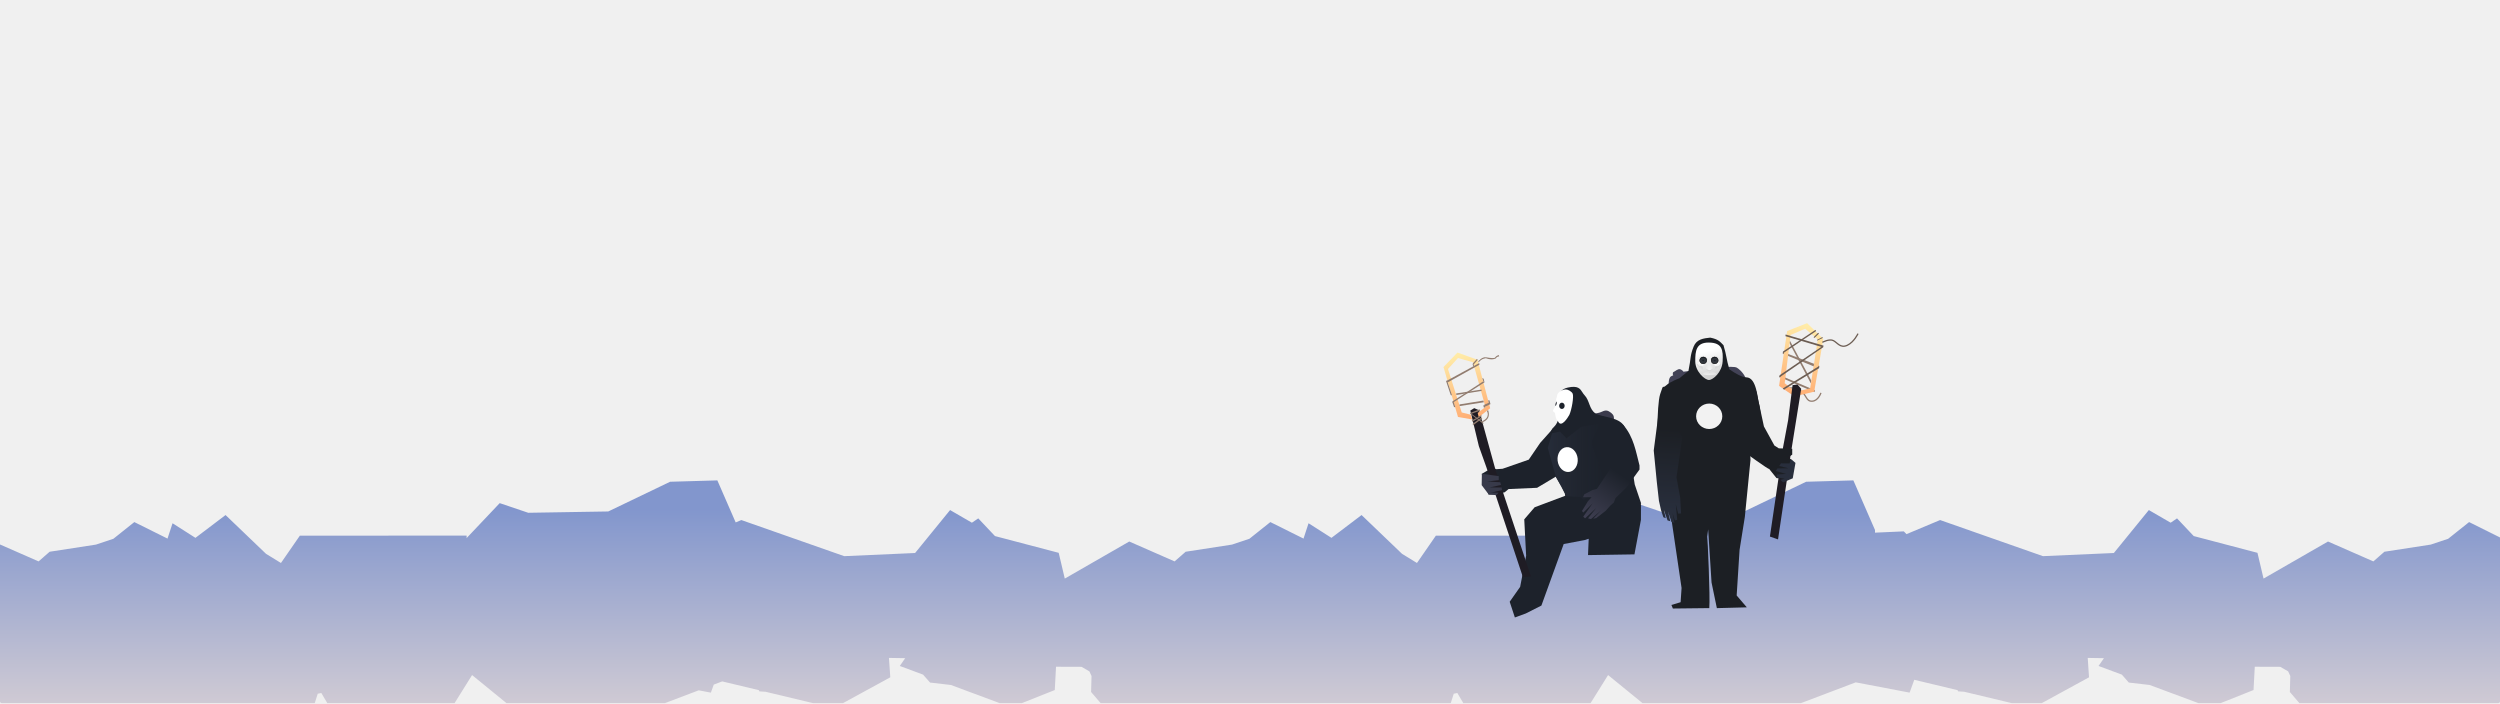
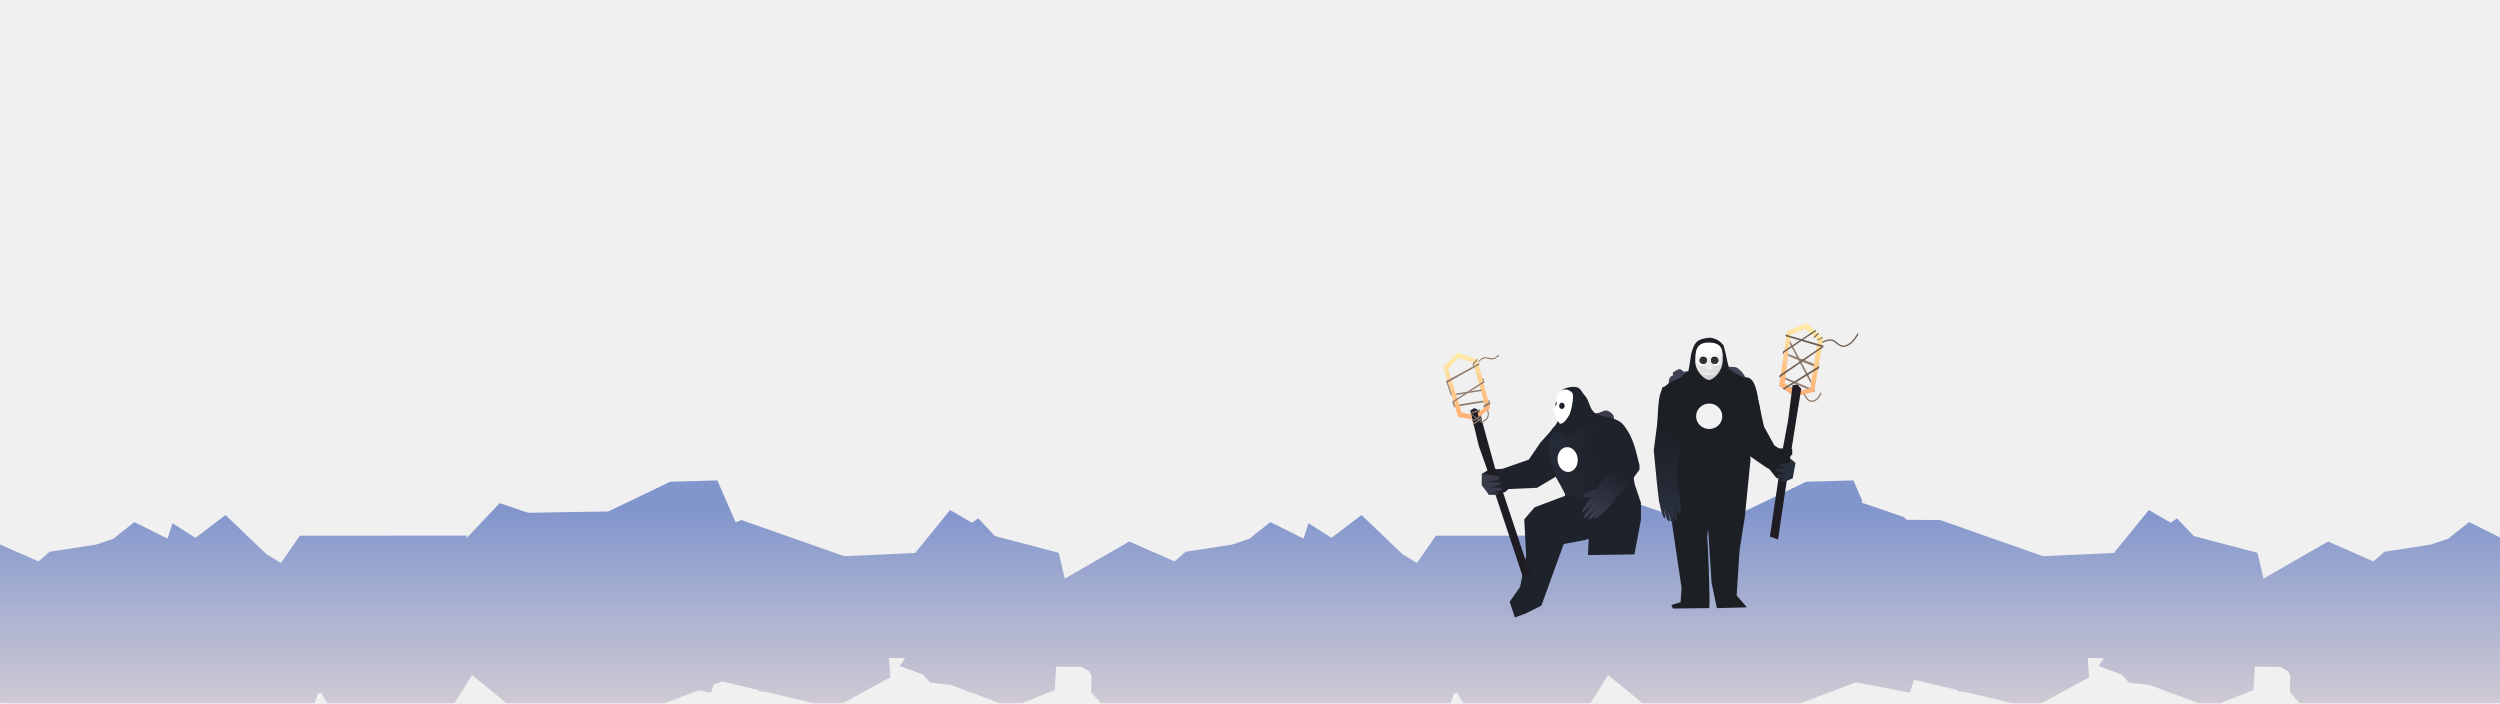
<svg xmlns="http://www.w3.org/2000/svg" xmlns:xlink="http://www.w3.org/1999/xlink" width="3840" height="1080" viewBox="0 0 1016 285.75" version="1.1" id="svg5">
  <defs id="defs2">
    <linearGradient id="linearGradient2952">
      <stop style="stop-color:#8296cd;stop-opacity:1;" offset="0" id="stop2948" />
      <stop style="stop-color:#f4e3d7;stop-opacity:1" offset="1" id="stop2950" />
    </linearGradient>
    <linearGradient id="linearGradient19678">
      <stop style="stop-color:#282e3c;stop-opacity:1;" offset="0" id="stop19674" />
      <stop style="stop-color:#1c1f24;stop-opacity:1;" offset="1" id="stop19676" />
    </linearGradient>
    <linearGradient id="linearGradient17282">
      <stop style="stop-color:#262c39;stop-opacity:1;" offset="0" id="stop17278" />
      <stop style="stop-color:#212631;stop-opacity:0;" offset="1" id="stop17280" />
    </linearGradient>
    <linearGradient id="linearGradient7107">
      <stop style="stop-color:#3f3f52;stop-opacity:1;" offset="0" id="stop7103" />
      <stop style="stop-color:#1d222b;stop-opacity:1;" offset="1" id="stop7105" />
    </linearGradient>
    <linearGradient id="linearGradient5469">
      <stop style="stop-color:#ffeeaa;stop-opacity:1;" offset="0" id="stop5465" />
      <stop style="stop-color:#ffac73;stop-opacity:1;" offset="1" id="stop5467" />
    </linearGradient>
    <linearGradient id="linearGradient18766">
      <stop style="stop-color:#ffffff;stop-opacity:1;" offset="0" id="stop18762" />
      <stop style="stop-color:#ffffff;stop-opacity:0;" offset="1" id="stop18764" />
    </linearGradient>
    <linearGradient id="linearGradient16359">
      <stop style="stop-color:#ffffff;stop-opacity:1;" offset="0" id="stop16355" />
      <stop style="stop-color:#ffffff;stop-opacity:0;" offset="1" id="stop16357" />
    </linearGradient>
    <linearGradient id="linearGradient15255">
      <stop style="stop-color:#ffffff;stop-opacity:1" offset="0" id="stop15251" />
      <stop style="stop-color:#cccccc;stop-opacity:1" offset="1" id="stop15253" />
    </linearGradient>
    <linearGradient id="linearGradient34594">
      <stop style="stop-color:#ffffff;stop-opacity:1" offset="0" id="stop34590" />
      <stop style="stop-color:#ffffff;stop-opacity:1" offset="0.196" id="stop4271" />
      <stop style="stop-color:#dbcfcf;stop-opacity:1;" offset="1" id="stop34592" />
    </linearGradient>
    <linearGradient id="linearGradient28937">
      <stop style="stop-color:#b3b3b3;stop-opacity:1" offset="0" id="stop28933" />
      <stop style="stop-color:#e6e6e6;stop-opacity:0;" offset="1" id="stop28935" />
    </linearGradient>
    <linearGradient id="linearGradient28925">
      <stop style="stop-color:#bfbfbf;stop-opacity:1;" offset="0" id="stop28921" />
      <stop style="stop-color:#ececec;stop-opacity:0;" offset="1" id="stop28923" />
    </linearGradient>
    <linearGradient id="linearGradient21601">
      <stop style="stop-color:#b3b3b3;stop-opacity:1" offset="0" id="stop21597" />
      <stop style="stop-color:#666666;stop-opacity:1;" offset="1" id="stop21599" />
    </linearGradient>
    <linearGradient id="linearGradient20280">
      <stop style="stop-color:#e6e6e6;stop-opacity:1" offset="0" id="stop20276" />
      <stop style="stop-color:#b3b3b3;stop-opacity:0;" offset="1" id="stop20278" />
    </linearGradient>
    <linearGradient id="linearGradient3721">
      <stop style="stop-color:#d0a284;stop-opacity:1;" offset="0" id="stop3711" />
      <stop style="stop-color:#ede3bc;stop-opacity:1;" offset="0.126" id="stop3713" />
      <stop style="stop-color:#fff6d5;stop-opacity:1" offset="0.214" id="stop3715" />
      <stop style="stop-color:#d7ebff;stop-opacity:1;" offset="0.313" id="stop3717" />
      <stop style="stop-color:#87aade;stop-opacity:1" offset="1" id="stop3719" />
    </linearGradient>
    <clipPath clipPathUnits="userSpaceOnUse" id="clipPath6244">
      <rect style="display:inline;fill:url(#radialGradient6248);fill-opacity:1;stroke-width:0.386" id="rect6246" width="188.715" height="102.211" x="98.867" y="21.396" ry="0.065" />
    </clipPath>
    <radialGradient xlink:href="#linearGradient3721" id="radialGradient6248" gradientUnits="userSpaceOnUse" gradientTransform="matrix(3.31258,1.5330355e-8,0,0.4626714,-648.1732,-60.57856)" cx="254.288" cy="418.85" fx="254.288" fy="418.85" r="254" />
    <clipPath clipPathUnits="userSpaceOnUse" id="clipPath29825">
      <rect style="display:inline;fill:url(#radialGradient29829);fill-opacity:1;stroke-width:1.058" id="rect29827" width="508" height="285.75" x="0" y="0" ry="0.182" />
    </clipPath>
    <radialGradient xlink:href="#linearGradient3721" id="radialGradient29829" gradientUnits="userSpaceOnUse" gradientTransform="matrix(8.917123,4.2859026e-8,0,1.293489,-2010.955,-229.1766)" cx="254.288" cy="418.85" fx="254.288" fy="418.85" r="254" />
    <filter style="color-interpolation-filters:sRGB" id="filter20284" x="-0.05" y="-0.064" width="1.099" height="1.129">
      <feGaussianBlur stdDeviation="0.082" id="feGaussianBlur20286" />
    </filter>
    <filter style="color-interpolation-filters:sRGB" id="filter28929" x="-0.297" y="-0.223" width="1.594" height="1.445">
      <feGaussianBlur stdDeviation="0.366" id="feGaussianBlur28931" />
    </filter>
    <filter style="color-interpolation-filters:sRGB" id="filter18770" x="-0.058" y="-0.144" width="1.117" height="1.288">
      <feGaussianBlur stdDeviation="0.059" id="feGaussianBlur18772" />
    </filter>
    <filter style="color-interpolation-filters:sRGB" id="filter18845" x="-0.125" y="-0.269" width="1.251" height="1.538">
      <feGaussianBlur stdDeviation="0.126" id="feGaussianBlur18843" />
    </filter>
    <filter style="color-interpolation-filters:sRGB" id="filter21174" x="-0.1" y="-0.046" width="1.199" height="1.093">
      <feGaussianBlur stdDeviation="0.102" id="feGaussianBlur21176" />
    </filter>
    <filter style="color-interpolation-filters:sRGB" id="filter26212" x="-0.246" y="-0.344" width="1.493" height="1.689">
      <feGaussianBlur stdDeviation="0.253" id="feGaussianBlur26214" />
    </filter>
    <radialGradient xlink:href="#linearGradient20280" id="radialGradient37721" cx="368.04" cy="160.882" fx="368.04" fy="160.882" r="1.988" gradientTransform="matrix(1.617622,-0.04901776,0.02294782,0.7572945,-230.9332,57.47201)" gradientUnits="userSpaceOnUse" />
    <radialGradient xlink:href="#linearGradient20280" id="radialGradient37749" cx="368.04" cy="160.882" fx="368.04" fy="160.882" r="1.988" gradientTransform="matrix(1.617622,-0.04901776,0.02294782,0.7572945,-230.9332,57.47201)" gradientUnits="userSpaceOnUse" />
    <radialGradient xlink:href="#linearGradient21601" id="radialGradient37790" cx="366.387" cy="162.517" fx="366.387" fy="162.517" r="1.485" gradientTransform="matrix(1.410542,0,0,1.291512,-150.2817,-47.22015)" gradientUnits="userSpaceOnUse" />
    <radialGradient xlink:href="#linearGradient34594" id="radialGradient37798" cx="366.194" cy="162.939" fx="366.194" fy="162.939" r="0.765" gradientTransform="matrix(1.020047,0.0137741,-0.01481438,1.097085,-4.802614,-20.86286)" gradientUnits="userSpaceOnUse" />
    <radialGradient xlink:href="#linearGradient21601" id="radialGradient37808" cx="366.387" cy="162.517" fx="366.387" fy="162.517" r="1.485" gradientTransform="matrix(1.410542,0,0,1.291512,-150.2817,-47.22015)" gradientUnits="userSpaceOnUse" />
    <radialGradient xlink:href="#linearGradient34594" id="radialGradient37816" cx="366.194" cy="162.939" fx="366.194" fy="162.939" r="0.765" gradientTransform="matrix(1.020047,0.0137741,-0.01481438,1.097085,-4.802614,-20.86286)" gradientUnits="userSpaceOnUse" />
    <linearGradient xlink:href="#linearGradient15255" id="linearGradient1005" gradientUnits="userSpaceOnUse" x1="367.495" y1="159.109" x2="371.397" y2="171.091" />
    <radialGradient xlink:href="#linearGradient20280" id="radialGradient1007" gradientUnits="userSpaceOnUse" gradientTransform="matrix(1.617622,-0.04901776,0.02294782,0.7572945,-230.9332,57.47201)" cx="368.04" cy="160.882" fx="368.04" fy="160.882" r="1.988" />
    <linearGradient xlink:href="#linearGradient28925" id="linearGradient1009" gradientUnits="userSpaceOnUse" gradientTransform="translate(-1.114626,-0.7241253)" x1="366.927" y1="165.56" x2="365.754" y2="167.382" />
    <radialGradient xlink:href="#linearGradient28937" id="radialGradient1011" gradientUnits="userSpaceOnUse" gradientTransform="matrix(1.377835,-0.0109324,0.00893698,0.7602515,-141.088,44.64589)" cx="369.123" cy="165.677" fx="369.123" fy="165.677" r="1.383" />
    <radialGradient xlink:href="#linearGradient21601" id="radialGradient1013" gradientUnits="userSpaceOnUse" gradientTransform="matrix(1.410542,0,0,1.291512,-150.2817,-47.22015)" cx="366.387" cy="162.517" fx="366.387" fy="162.517" r="1.485" />
    <radialGradient xlink:href="#linearGradient34594" id="radialGradient1015" gradientUnits="userSpaceOnUse" gradientTransform="matrix(1.020047,0.0137741,-0.01481438,1.097085,-4.802614,-20.86286)" cx="366.194" cy="162.939" fx="366.194" fy="162.939" r="0.765" />
    <radialGradient xlink:href="#linearGradient16359" id="radialGradient1017" gradientUnits="userSpaceOnUse" gradientTransform="matrix(0.9387534,-0.01749771,0.03492322,1.873633,16.81008,-137.3523)" cx="369.013" cy="165.813" fx="369.013" fy="165.813" r="1.606" />
    <linearGradient xlink:href="#linearGradient18766" id="linearGradient1019" gradientUnits="userSpaceOnUse" x1="369.057" y1="168.432" x2="369.014" y2="167.406" />
    <linearGradient xlink:href="#linearGradient5469" id="linearGradient5471" x1="201.16" y1="90.645" x2="217.57" y2="173.404" gradientUnits="userSpaceOnUse" />
    <linearGradient xlink:href="#linearGradient5469" id="linearGradient5676" gradientUnits="userSpaceOnUse" gradientTransform="translate(1.325523,-0.6047829)" x1="201.16" y1="90.645" x2="217.57" y2="173.404" />
    <linearGradient xlink:href="#linearGradient7107" id="linearGradient7109" x1="348.209" y1="291.368" x2="387.071" y2="236.04" gradientUnits="userSpaceOnUse" />
    <linearGradient xlink:href="#linearGradient17282" id="linearGradient17284" x1="304.263" y1="223.524" x2="372.098" y2="223.524" gradientUnits="userSpaceOnUse" />
    <linearGradient xlink:href="#linearGradient19678" id="linearGradient19680" x1="433.319" y1="213.372" x2="429.747" y2="171.616" gradientUnits="userSpaceOnUse" gradientTransform="matrix(2.76718,0.4189163,-0.4189163,2.76718,-741.4854,-408.8894)" />
    <radialGradient xlink:href="#linearGradient20280" id="radialGradient20282-8" cx="368.04" cy="160.882" fx="368.04" fy="160.882" r="1.988" gradientTransform="matrix(1.617622,-0.04901776,0.02294782,0.7572945,-230.9332,57.47201)" gradientUnits="userSpaceOnUse" />
    <radialGradient xlink:href="#linearGradient20280" id="radialGradient26003" cx="368.04" cy="160.882" fx="368.04" fy="160.882" r="1.988" gradientTransform="matrix(1.617622,-0.04901776,0.02294782,0.7572945,-230.9332,57.47201)" gradientUnits="userSpaceOnUse" />
    <radialGradient xlink:href="#linearGradient21601" id="radialGradient21603-2" cx="366.387" cy="162.517" fx="366.387" fy="162.517" r="1.485" gradientTransform="matrix(1.410542,0,0,1.291512,-150.2817,-47.22015)" gradientUnits="userSpaceOnUse" />
    <radialGradient xlink:href="#linearGradient34594" id="radialGradient34596-1" cx="366.194" cy="162.939" fx="366.194" fy="162.939" r="0.765" gradientTransform="matrix(1.020047,0.0137741,-0.01481438,1.097085,-4.802614,-20.86286)" gradientUnits="userSpaceOnUse" />
    <radialGradient xlink:href="#linearGradient21601" id="radialGradient26060" cx="366.387" cy="162.517" fx="366.387" fy="162.517" r="1.485" gradientTransform="matrix(1.410542,0,0,1.291512,-150.2817,-47.22015)" gradientUnits="userSpaceOnUse" />
    <radialGradient xlink:href="#linearGradient34594" id="radialGradient26068" cx="366.194" cy="162.939" fx="366.194" fy="162.939" r="0.765" gradientTransform="matrix(1.020047,0.0137741,-0.01481438,1.097085,-4.802614,-20.86286)" gradientUnits="userSpaceOnUse" />
    <radialGradient xlink:href="#linearGradient20280" id="radialGradient33246" gradientUnits="userSpaceOnUse" gradientTransform="matrix(1.617622,-0.04901776,0.02294782,0.7572945,-230.9332,57.47201)" cx="368.04" cy="160.882" fx="368.04" fy="160.882" r="1.988" />
    <linearGradient xlink:href="#linearGradient28925" id="linearGradient33248" gradientUnits="userSpaceOnUse" gradientTransform="translate(-1.114626,-0.7241253)" x1="366.927" y1="165.56" x2="365.754" y2="167.382" />
    <radialGradient xlink:href="#linearGradient21601" id="radialGradient33314" gradientUnits="userSpaceOnUse" gradientTransform="matrix(1.410542,0,0,1.291512,-150.2817,-47.22015)" cx="366.387" cy="162.517" fx="366.387" fy="162.517" r="1.485" />
    <radialGradient xlink:href="#linearGradient34594" id="radialGradient33316" gradientUnits="userSpaceOnUse" gradientTransform="matrix(1.020047,0.0137741,-0.01481438,1.097085,-4.802614,-20.86286)" cx="366.194" cy="162.939" fx="366.194" fy="162.939" r="0.765" />
    <linearGradient xlink:href="#linearGradient2952" id="linearGradient2954" x1="480.327" y1="216.743" x2="480.327" y2="333.504" gradientUnits="userSpaceOnUse" />
  </defs>
  <g id="layer4" transform="translate(-3.889238,-9.805485)" style="opacity:1">
-     <path id="path22204" style="fill:url(#linearGradient2954);fill-opacity:1;stroke:none;stroke-width:0.32;stroke-dasharray:none" d="M 295.422 205.034 L 276.212 205.59 L 251.086 217.663 L 218.568 218.199 L 206.97 214.277 L 193.511 228.496 L 193.532 227.466 L 125.742 227.511 L 118.067 238.604 L 112 234.879 L 95.553 219.12 L 83.318 228.39 L 74.007 222.458 L 71.966 228.689 L 58.479 221.978 L 49.961 228.773 L 42.893 231.128 L 24.061 234.034 L 19.571 237.959 L 3.889 231.081 L 3.889 294.838 C 3.889 295.236 4.209 295.555 4.607 295.555 L 131.803 295.555 L 133.018 291.73 L 134.472 291.437 L 136.905 295.555 L 188.623 295.555 L 195.741 284.153 L 209.722 295.555 L 274.127 295.555 L 287.846 290.351 L 292.784 291.294 L 293.965 288.029 L 297.394 286.728 L 312.283 290.291 L 312.466 290.771 L 314.994 290.939 L 334.285 295.555 L 346.496 295.555 L 365.7 285.066 L 365.162 277.183 L 371.757 277.293 L 369.563 280.453 L 379.03 283.976 L 381.863 287.201 L 390.337 288.184 L 410.145 295.555 L 419.182 295.555 L 432.55 290.239 L 433.055 280.772 L 443.412 280.807 L 446.619 282.645 L 447.488 284.546 L 447.311 291.028 L 451.182 295.555 L 593.478 295.555 L 594.693 291.73 L 596.147 291.437 L 598.58 295.555 L 650.298 295.555 L 657.416 284.153 L 671.397 295.555 L 735.802 295.555 L 758.061 287.111 L 779.959 291.294 L 781.847 286.076 L 799.458 290.291 L 799.642 290.771 L 802.17 290.939 L 821.461 295.555 L 833.671 295.555 L 852.875 285.066 L 852.338 277.183 L 858.932 277.293 L 856.738 280.453 L 866.206 283.976 L 869.038 287.201 L 877.513 288.184 L 897.32 295.555 L 906.358 295.555 L 919.725 290.239 L 920.231 280.772 L 930.588 280.807 L 933.795 282.645 L 934.663 284.546 L 934.486 291.028 L 938.358 295.555 L 1019.172 295.555 C 1019.569 295.555 1019.889 295.236 1019.889 294.838 L 1019.889 228.227 L 1007.329 221.978 L 998.812 228.773 L 991.744 231.128 L 972.912 234.034 L 968.422 237.959 L 949.995 229.877 L 923.792 244.943 L 921.321 234.473 L 895.42 227.664 L 888.634 220.474 L 886.051 222.234 L 877.178 217.093 L 862.959 234.548 L 834.15 235.826 L 792.346 221.152 L 778.687 226.881 L 777.589 225.755 L 765.889 226.28 L 765.889 225.198 L 757.097 205.034 L 737.887 205.59 L 712.761 217.663 L 680.243 218.199 L 668.645 214.277 L 655.186 228.496 L 655.207 227.466 L 587.417 227.511 L 579.742 238.604 L 573.675 234.879 L 557.228 219.12 L 544.993 228.39 L 535.683 222.458 L 533.641 228.689 L 520.154 221.978 L 511.637 228.773 L 504.568 231.128 L 485.736 234.034 L 481.247 237.959 L 462.819 229.877 L 436.616 244.943 L 434.145 234.473 L 408.245 227.664 L 401.458 220.474 L 398.875 222.234 L 390.002 217.093 L 375.784 234.548 L 346.974 235.826 L 305.17 221.152 L 302.87 222.117 L 295.422 205.034 z " />
+     <path id="path22204" style="fill:url(#linearGradient2954);fill-opacity:1;stroke:none;stroke-width:0.32;stroke-dasharray:none" d="m 295.422,205.034 -19.21,0.556 -25.126,12.073 -32.518,0.536 -11.598,-3.922 -13.459,14.219 0.021,-1.03 -67.79,0.045 -7.675,11.093 -6.067,-3.725 -16.447,-15.759 -12.235,9.27 -9.311,-5.932 -2.042,6.231 -13.487,-6.711 -8.517,6.795 -7.068,2.355 -18.832,2.906 -4.49,3.925 -15.682,-6.878 v 63.757 c 0,0.397 0.32,0.717 0.717,0.717 H 131.803 l 1.215,-3.826 1.454,-0.292 2.433,4.118 h 51.718 l 7.118,-11.402 13.982,11.402 h 64.405 l 13.719,-5.205 4.938,0.944 1.181,-3.265 3.429,-1.301 14.889,3.563 0.183,0.48 2.528,0.168 19.291,4.616 h 12.211 l 19.204,-10.49 -0.537,-7.882 6.594,0.11 -2.194,3.159 9.467,3.523 2.832,3.226 8.475,0.982 19.808,7.372 h 9.037 l 13.368,-5.316 0.505,-9.467 10.357,0.035 3.207,1.838 0.869,1.902 -0.177,6.482 3.872,4.527 h 142.296 l 1.215,-3.826 1.454,-0.292 2.433,4.118 h 51.718 l 7.118,-11.402 13.982,11.402 h 64.405 l 22.259,-8.445 21.898,4.184 1.888,-5.218 17.611,4.214 0.183,0.48 2.528,0.168 19.291,4.616 h 12.211 l 19.204,-10.49 -0.537,-7.882 6.594,0.11 -2.194,3.159 9.467,3.523 2.832,3.226 8.475,0.982 19.808,7.372 h 9.037 l 13.368,-5.316 0.505,-9.467 10.357,0.035 3.207,1.838 0.869,1.902 -0.177,6.482 3.872,4.527 h 80.814 c 0.397,0 0.717,-0.32 0.717,-0.717 v -66.611 l -12.56,-6.25 -8.517,6.795 -7.068,2.355 -18.832,2.906 -4.49,3.925 -18.427,-8.082 -26.203,15.066 -2.471,-10.47 -25.9,-6.809 -6.787,-7.189 -2.583,1.76 -8.873,-5.142 -14.218,17.455 -28.81,1.278 -41.804,-14.675 -13.658,-0.091 -1.098,-1.127 -16.992,-5.824 v -1.083 l -3.501,-7.993 -19.21,0.556 -25.126,12.073 -32.518,0.536 -11.598,-3.922 -13.459,14.219 0.021,-1.03 -67.79,0.045 -7.675,11.093 -6.067,-3.725 -16.447,-15.759 -12.235,9.27 -9.311,-5.932 -2.042,6.231 -13.487,-6.711 -8.517,6.795 -7.068,2.355 -18.832,2.906 -4.49,3.925 -18.427,-8.082 -26.203,15.066 -2.471,-10.47 -25.9,-6.809 -6.787,-7.189 -2.583,1.76 -8.873,-5.142 -14.218,17.455 -28.81,1.278 -41.804,-14.675 -2.3,0.965 z" />
  </g>
  <g id="g949" style="display:inline" transform="matrix(0.7966052,0,0,0.7966052,83.50832,37.6043)">
    <g id="g875" transform="matrix(0.4275299,0,0,0.4275299,554.6979,92.73898)" style="display:inline">
      <path style="opacity:1;fill:#3b3b4c;fill-opacity:1;stroke-width:1.058" d="m 358.724,167.204 c 0,0 1.511,-1.08 5.937,-1.835 4.426,-0.756 7.773,-4.534 12.415,-1.943 4.642,2.591 6.153,5.182 6.153,7.881 0,2.699 -1.08,9.176 -1.08,9.176 0,0 -24.29,-4.75 -23.426,-13.278 z" id="path815" />
      <path id="path817" style="opacity:1;fill:#1d222b;fill-opacity:1;stroke-width:1.058" d="m 335.491,134.284 c -1.958,-0.053 -4.339,0.2 -7.282,0.854 -15.185,3.379 -9.286,16.518 -10.008,28.805 -0.723,12.287 -4.285,15.97 -7.899,19.584 -3.614,3.614 -6.476,20.328 -6.837,29.363 -0.361,9.035 7.711,24.159 7.711,24.159 l 9.266,16.097 4.258,8.628 0.338,2.517 -36.44,13.705 -12.375,14.387 2.238,43.464 -7.145,37.111 -12.479,17.77 6.186,18.757 13.039,-4.769 18.616,-9.436 26.608,-73.435 25.121,-4.743 4.719,-1.529 -0.818,19.49 55.412,-0.868 7.726,-41.172 0.047,-18.738 -0.586,0.067 0.791,-0.957 -7.646,-22.675 c -3.381,-22.476 -8.799,-57.281 -11.471,-66.754 -3.975,-14.094 -27.86,-12.971 -35.45,-18.031 -7.589,-5.059 -6.8,-15.375 -13.058,-21.797 -3.587,-3.68 -4.098,-9.629 -12.582,-9.857 z" />
      <g id="g827" transform="matrix(1.052927,0,0,1.052927,-20.15228,-5.882783)" style="display:inline">
        <path style="opacity:1;fill:#e9ebf0;fill-opacity:1;stroke-width:1.058" d="m 315.945,156.568 c 0,0 -0.212,-0.151 -0.06,-1.058 0.151,-0.907 1.391,-2.358 1.602,-2.358 0.212,0 0.665,1.693 0.665,1.693 l -2.267,1.905 z" id="path819" />
        <path id="path821" style="opacity:1;fill:#ffffff;fill-opacity:1;stroke-width:1.058" d="m 328.758,136.078 c -4.754,-0.046 -10.305,3.779 -10.145,7.619 0.044,0.899 -0.381,1.545 -0.685,2.176 -0.304,0.63 -0.424,2.262 -0.33,2.733 0.082,0.411 0.558,1.323 0.679,1.55 -7.3e-4,0.011 -10e-4,0.024 -0.002,0.035 0.085,3.711 -5.113,9.564 -4.228,10.605 0.886,1.04 1.03,0.7 1.889,1.464 0.859,0.764 0.556,7.1 3.928,10.117 3.545,7.552 10.938,-4.265 12.714,-7.515 2.562,-5.448 5.369,-20.929 3.705,-24.188 -1.184,-2.318 -5.205,-4.572 -7.526,-4.594 z" />
        <ellipse style="opacity:1;fill:#1d222b;fill-opacity:1;stroke-width:1.074" id="ellipse823" cx="324.132" cy="154.621" rx="3.139" ry="3.579" />
        <path style="opacity:1;fill:#1d222b;fill-opacity:1;stroke-width:1.058" d="m 316.676,153.867 c 0.478,-3.425 0.957,-2.861 1.435,-4.135 l 0.194,0.734 -0.083,1.793 -0.639,1.69 -0.64,0.929 z" id="path825" />
      </g>
      <path style="opacity:1;fill:#1d222b;stroke-width:1.493" d="m 310.791,183.727 -15.597,17.473 -13.604,19.958 -31.208,10.864 -7.467,0.534 -4.361,-1.448 -4.31,1.902 -8.791,5.169 2.574,8.174 5.618,16.42 8.06,-0.292 3.208,-0.921 7.884,-1.41 4.733,-3.92 33.993,-1.475 23.957,-14.29 z" id="path831" />
      <path style="fill:url(#linearGradient17284);fill-opacity:1;stroke:none;stroke-width:1.554;stroke-dasharray:none" d="m 304.263,207.132 9.628,34.216 12.836,23.42 16.473,0.986 4.363,3.545 24.534,-22.363 -14.968,-43.328 c 0.342,-11.442 6.714,-17.859 11.185,-25.86 l -24.102,4.184 -17.59,13.746 -7.796,-7.977 -9.46,1.9 z" id="path14001" />
      <path id="path6426" style="fill:url(#linearGradient7109);fill-opacity:1;stroke:none;stroke-width:1.554;stroke-dasharray:none" d="m 394.503,179.892 -24.577,-10.553 -6.636,23.031 c 0,0 -2.067,15.513 0.407,21.176 2.474,5.663 15.163,18.694 15.163,18.694 l -15.962,23.775 -5.32,1.448 -9.753,5.058 -1.455,3.413 h 10.228 l -4.458,4.935 -7.026,11.553 1.52,1.918 11.216,-11.084 -11.208,15.919 2.137,2.029 13.553,-12.57 -10.035,12.559 3.552,0.855 11.838,-10.009 -9.198,9.617 3.686,-0.787 11.269,-8.69 5.581,-6.261 4.144,-3.677 1.948,-5.267 12.998,-12.474 15.644,-21.563 v -4.813 c -4.35,-16.715 -6.963,-33.964 -19.255,-48.235 z" />
      <ellipse style="fill:#ffffff;fill-opacity:1;stroke-width:0.768" id="ellipse833" cx="302.878" cy="254.388" rx="12.036" ry="14.865" transform="rotate(-6.04831)" />
      <g id="g5893" transform="translate(3.107512)">
        <path style="opacity:1;fill:#1f1c24;fill-opacity:1;stroke-width:1.493" d="m 271.542,361.435 -43.589,-131.106 -9.013,-25.294 -10.176,-42.447 4.652,-2.907 5.815,2.617 19.479,70.648 42.426,127.617 z" id="path829" />
        <path style="opacity:1;fill:url(#linearGradient5471);fill-opacity:1;stroke:none;stroke-width:1.493" d="m 209.225,167.533 -10.727,-2.682 -16.389,-51.847 11.919,-13.111 17.878,5.066 14.899,53.337 -9.237,7.151 1.192,5.066 13.707,-10.727 -15.197,-57.807 -23.838,-8.641 -16.687,17.282 17.282,59.595 16.985,2.98 z" id="path841" />
        <path style="opacity:1;fill:#917c6f;fill-opacity:1;stroke:none;stroke-width:1.493" d="m 180.613,127.031 38.723,-21.06 0.34,1.868 -38.384,21.4 z" id="path843" />
        <path style="opacity:1;fill:#917c6f;fill-opacity:1;stroke:none;stroke-width:1.493" d="m 191.798,142.145 30.061,-4.586 0.51,1.529 -30.231,4.925 z" id="path845" />
        <path style="opacity:1;fill:#917c6f;fill-opacity:1;stroke:none;stroke-width:1.493" d="m 224.261,127.711 -36.346,23.608 v 1.868 l 37.704,-24.287 z" id="path847" />
        <path style="opacity:1;fill:#917c6f;fill-opacity:1;stroke:none;stroke-width:1.493" d="m 195.898,155.225 28.363,-4.586 0.679,2.038 -29.042,4.586 z" id="path849" />
        <path style="opacity:1;fill:#917c6f;fill-opacity:1;stroke:none;stroke-width:1.493" d="m 222.999,123.822 1.651,0.777 1.068,4.468 -1.457,-1.36 z" id="path851" />
        <path style="opacity:1;fill:#917c6f;fill-opacity:1;stroke:none;stroke-width:1.493" d="m 181.038,126.736 -1.263,0.583 5.613,16.801 1.554,0.389 z" id="path853" />
        <path style="opacity:1;fill:#917c6f;fill-opacity:1;stroke:none;stroke-width:1.493" d="m 211.635,106.533 4.857,-5.439 1.166,0.874 -5.148,5.925 z" id="path855" />
        <path style="opacity:1;fill:#917c6f;fill-opacity:1;stroke:none;stroke-width:1.493" d="m 211.44,106.921 0.777,3.205 0.971,-0.583 -0.486,-2.234 z" id="path857" />
        <path style="opacity:1;fill:#917c6f;fill-opacity:1;stroke:none;stroke-width:1.493" d="m 187.158,151.99 2.137,6.411 1.554,0.194 -2.137,-6.799 -0.486,-0.389 z" id="path859" />
        <path style="opacity:1;fill:#917c6f;fill-opacity:1;stroke:none;stroke-width:1.493" d="m 229.992,150.339 1.651,0.097 1.166,4.468 -6.702,3.108 -0.874,-2.234 5.537,-2.525 z" id="path861" />
        <path style="opacity:1;fill:#917c6f;fill-opacity:1;stroke:none;stroke-width:1.493" d="m 225.039,155.973 -0.777,0.777 0.777,2.525 1.554,-0.777 -0.874,-2.623 z" id="path863" />
        <path style="opacity:1;fill:#917c6f;fill-opacity:1;stroke:none;stroke-width:1.493" d="m 228.573,163.146 c 0,0 4.612,7.461 -5.562,12.073 l 0.271,1.221 c 0,0 10.852,-2.713 6.647,-14.515 z" id="path865" />
        <path style="opacity:1;fill:#917c6f;fill-opacity:1;stroke:none;stroke-width:1.493" d="m 211.616,178.339 10.445,-7.597 0.678,0.543 0.136,0.814 -10.988,8.139 z" id="path867" />
        <path style="opacity:1;fill:#917c6f;fill-opacity:1;stroke:none;stroke-width:1.493" d="m 210.531,174.27 11.666,-6.104 0.136,1.357 -11.259,6.376 z" id="path869" />
        <path style="opacity:1;fill:#917c6f;fill-opacity:1;stroke:none;stroke-width:1.493" d="m 208.361,165.181 15.736,11.395 0.271,2.035 -15.6,-12.073 z" id="path871" />
        <path style="opacity:1;fill:#917c6f;fill-opacity:1;stroke:none;stroke-width:1.493" d="m 208.496,165.452 11.259,-4.341 0.814,1.628 -11.124,3.934 z" id="path873" />
        <path style="opacity:1;fill:#917c6f;fill-opacity:1;stroke-width:3.108" d="m 218.311,103.861 c 0,0 4.261,-5.636 9.347,-4.811 5.086,0.825 10.034,1.649 10.859,0 0.825,-1.649 4.124,-2.749 4.124,-2.749 l 0.55,1.512 -2.612,0.825 -1.375,1.649 c 0,0 -3.986,2.749 -11.821,-0.137 0,0 -5.086,0 -8.797,5.086" id="path5473" />
      </g>
      <path style="fill:#383a4a;fill-opacity:1;stroke:none;stroke-width:1.554;stroke-dasharray:none" d="m 225.646,238.072 20.152,2.748 v 4.809 l -13.969,1.603 15.801,0.916 0.916,3.206 -13.74,2.977 h 14.427 l 0.458,3.206 -13.511,2.977 h 9.389 l -2.519,2.977 -9.16,-0.687 -8.473,-11.221 z" id="path9172" />
    </g>
    <g id="g4281" transform="matrix(0.3573075,0,0,0.3573075,616.9359,83.90601)" style="display:inline">
      <path id="path4181" style="opacity:1;fill:#424256;fill-opacity:1;stroke-width:1.058" d="m 450.869,156.807 c -19.321,-0.126 -60.979,6.62 -64.494,6.62 -0.705,0 -1.628,0.138 -2.672,0.362 -0.122,-0.181 -1.722,-2.497 -4.738,-3.537 -3.138,-1.082 -7.467,3.246 -9.415,3.895 -1.948,0.649 -0.866,4.761 -0.866,4.761 l 1.674,-0.566 c -1.785,0.748 -3.318,1.441 -4.347,1.955 -4.072,2.036 -3.564,12.726 -3.564,12.726 6.618,9.418 110.466,-3.838 110.211,-8.165 -0.255,-4.327 -5.6,-12.217 -12.727,-16.799 -1.336,-0.859 -4.605,-1.226 -9.064,-1.255 z" />
      <path id="path4189" style="opacity:1;fill:#1c1f24;stroke:none;stroke-width:1.058" class="UnoptimicedTransforms" d="m 418.683,115.114 c -9.54,1.044 -19.432,2.114 -23.694,12.784 -5.516,13.806 -3.494,16.091 -7.395,34.679 l 0.155,-0.006 -13.167,10.615 c 0,0 -13.018,4.654 -18.953,10.238 -5.935,5.584 -2.849,-4.408 -8.414,12.34 -5.374,16.173 -4.042,85.216 -3.943,89.986 l 129.102,-10.393 c -0.336,-4.114 20.977,1.189 20.72,-5.085 -0.763,-18.635 -2.219,-53.377 -4.599,-59.967 -2.38,-6.59 -3.059,-38.362 -18.355,-38.5 -6.028,-0.054 -15.31,-5.281 -24.343,-11.625 l 0.096,-0.004 c -4.414,-15.233 -3.686,-19.02 -8.282,-34.253 -4.903,-4.944 -7.348,-8.534 -18.928,-10.808 z" transform="translate(3.175)" />
      <g id="g4247" style="display:inline;opacity:1;mix-blend-mode:normal" transform="matrix(3.905316,0,0,3.905316,-1020.346,-488.6305)">
        <g id="g4245" transform="matrix(0.8816592,0,0,0.8816592,43.64677,19.31833)">
          <path id="path4191" style="opacity:1;fill:url(#linearGradient1005);fill-opacity:1;stroke-width:0.139;stop-color:#000000" d="m 374.502,163.244 c -0.229,4.534 -4.002,7.763 -5.679,7.763 -1.677,0 -5.679,-3.475 -5.679,-7.763 0,-4.287 0.349,-7.817 5.679,-7.763 5.59,0.057 5.908,3.229 5.679,7.763 z" />
          <g id="g4199" transform="translate(-0.04227218)">
            <path style="opacity:1;fill:url(#radialGradient1007);fill-opacity:1;stroke:none;stroke-width:0.271;filter:url(#filter20284)" d="m 365.169,161.808 c 0,0 0.967,-0.897 1.863,-0.858 0.896,0.039 1.609,0.91 1.589,1.494 -0.019,0.585 -0.022,1.316 -0.1,1.55 -0.078,0.234 -0.94,-1.132 -1.563,-1.521 -0.619,-0.387 -2.312,-0.372 -2.312,-0.372 z" id="path4193" transform="matrix(1.138318,0,0,1.138318,-51.23976,-22.20489)" />
            <path style="opacity:1;mix-blend-mode:normal;fill:url(#linearGradient1009);fill-opacity:1;stroke:none;stroke-width:0.271;filter:url(#filter28929)" d="m 363.842,164.49 c 0,0 1.905,-0.634 2.644,1.926 0.739,2.561 -0.04,1.711 -0.132,1.896 -0.092,0.185 -1.931,0.151 -2.512,-3.822 z" id="path4195" />
            <ellipse style="opacity:0.706;mix-blend-mode:normal;fill:#ffffff;stroke-width:0.271;filter:url(#filter26212)" id="ellipse4197" cx="395.786" cy="65.162" rx="1.231" ry="0.881" transform="rotate(15,3.602262,-0.4742467)" />
          </g>
          <g id="use4201" transform="matrix(-1,0,0,1,737.6877,0)">
            <path style="opacity:1;fill:url(#radialGradient33246);fill-opacity:1;stroke:none;stroke-width:0.271;filter:url(#filter20284)" d="m 365.169,161.808 c 0,0 0.967,-0.897 1.863,-0.858 0.896,0.039 1.609,0.91 1.589,1.494 -0.019,0.585 -0.022,1.316 -0.1,1.55 -0.078,0.234 -0.94,-1.132 -1.563,-1.521 -0.619,-0.387 -2.312,-0.372 -2.312,-0.372 z" id="path33238" transform="matrix(1.138318,0,0,1.138318,-51.23976,-22.20489)" />
            <path style="opacity:1;mix-blend-mode:normal;fill:url(#linearGradient33248);fill-opacity:1;stroke:none;stroke-width:0.271;filter:url(#filter28929)" d="m 363.842,164.49 c 0,0 1.905,-0.634 2.644,1.926 0.739,2.561 -0.04,1.711 -0.132,1.896 -0.092,0.185 -1.931,0.151 -2.512,-3.822 z" id="path33240" />
            <ellipse style="opacity:0.706;mix-blend-mode:normal;fill:#ffffff;stroke-width:0.271;filter:url(#filter26212)" id="ellipse33242" cx="395.786" cy="65.162" rx="1.231" ry="0.881" transform="rotate(15,3.602262,-0.4742467)" />
          </g>
          <path style="opacity:1;mix-blend-mode:normal;fill:url(#radialGradient1011);fill-opacity:1;stroke:none;stroke-width:0.203" d="m 367.824,166.488 c 0,0 0.237,0.16 0.549,0.252 0.2,0.059 0.298,0.217 0.585,0.215 0.322,-10e-4 0.551,-0.162 0.703,-0.236 0.288,-0.141 0.429,-0.284 0.429,-0.284 l 0.19,-0.299 c 1.134,-0.607 0.975,0.825 0.437,1.036 l -1.707,0.416 -1.86,-0.488 c -0.53,-0.189 -0.478,-0.725 0.395,-0.914 z" id="path4203" />
          <g id="g4237" transform="matrix(1.088369,0,0,1.088369,-32.50586,-14.39435)">
            <g id="g4233" transform="matrix(0.941406,0,0,1,21.7131,0)">
              <ellipse style="opacity:1;fill:url(#radialGradient1013);fill-opacity:1;stroke:none;stroke-width:0.265;stroke-miterlimit:4;stroke-dasharray:none;stroke-opacity:1;stop-color:#000000" id="ellipse4205" cx="366.319" cy="162.888" rx="1.485" ry="1.36" />
              <path id="path4207" style="opacity:1;fill:#c8beb7;fill-opacity:1;stroke:none;stroke-width:0.273;stroke-miterlimit:4;stroke-dasharray:none;stroke-opacity:1;stop-color:#000000" d="m 366.334,161.983 a 1.532,1.402 0 0 0 -1.488,1.072 1.485,1.36 0 0 0 1.473,1.192 1.485,1.36 0 0 0 1.481,-1.267 1.532,1.402 0 0 0 -1.466,-0.998 z" />
              <path id="path4209" style="opacity:1;fill:url(#radialGradient1015);fill-opacity:1;stroke:none;stroke-width:0.137;stroke-miterlimit:4;stroke-dasharray:none;stroke-opacity:1;stop-color:#000000" d="m 366.146,162.528 c -0.192,0.006 -0.357,4e-4 -0.562,0.163 -0.019,0.058 -0.029,0.118 -0.031,0.178 0.253,0.273 0.624,0.431 1.016,0.431 0.14,-3e-5 0.305,-0.016 0.439,-0.056 0.06,-0.094 0.092,-0.132 0.099,-0.241 -0.157,-0.274 -0.314,-0.289 -0.314,-0.289 z" />
              <path style="opacity:1;fill:#6c5353;stroke:none;stroke-width:0.271" d="m 367.105,162.998 c 0,0 0.143,0.084 0.148,0.163 0.004,0.079 -0.09,0.213 -0.116,0.174 -0.008,-0.012 -0.031,-0.046 -0.058,-0.076 -0.026,-0.03 -0.068,-0.01 -0.068,-0.01 0,0 0.116,-0.168 0.089,-0.251 z" id="path4211" />
              <path style="opacity:1;fill:#6c5353;stroke:none;stroke-width:0.271" d="m 365.544,162.865 c 0,0 -0.109,-0.052 -0.07,-0.105 0.039,-0.052 0.122,-0.07 0.122,-0.07 0,0 -0.031,0.066 -0.052,0.175 z" id="path4213" />
              <path id="path4215" style="opacity:1;fill:#483737;fill-opacity:1;stroke:none;stroke-width:0.322" d="m 366.146,162.577 a 1.332,1.219 0 0 0 -0.168,0.01 0.473,0.465 0 0 0 -0.143,0.333 0.473,0.465 0 0 0 0.05,0.207 1.332,1.219 0 0 0 0.684,0.173 1.332,1.219 0 0 0 0.012,-1.3e-4 0.473,0.465 0 0 0 0.201,-0.38 0.473,0.465 0 0 0 -0.057,-0.221 1.332,1.219 0 0 0 -0.579,-0.122 z" />
              <ellipse style="opacity:1;fill:#1a1a1a;stroke:none;stroke-width:0.125" id="ellipse4217" cx="366.309" cy="162.92" rx="0.184" ry="0.181" />
              <path style="opacity:1;fill:#999999;fill-opacity:1;stroke:none;stroke-width:0.249" d="m 365.515,162.64 c 0,0 0.291,-0.211 0.656,-0.126 0.205,0.048 0.437,0.16 0.678,0.177 0.187,0.013 0.325,0.226 0.475,0.418 0,0 -0.008,0.1 0.046,0.085 0.054,-0.015 0.008,-0.115 0.008,-0.115 0,0 -0.103,-0.348 -0.461,-0.438 -0.196,-0.049 -0.451,-0.123 -0.769,-0.201 -0.19,-0.046 -0.416,0.034 -0.664,0.115 0,0 -0.162,0.139 0.03,0.085 z" id="path4219" />
              <path style="opacity:1;fill:#cccccc;fill-opacity:1;stroke:none;stroke-width:0.249" d="m 365.515,162.907 c 0,0 0.655,0.611 1.437,0.365 0,0 0.045,-0.039 0.042,0.004 -0.003,0.043 -0.431,0.16 -0.797,0.066 -0.365,-0.094 -0.725,-0.391 -0.717,-0.405 0.009,-0.014 0.035,-0.029 0.035,-0.029 z" id="path4221" />
              <path style="opacity:1;fill:#ac9393;fill-opacity:1;stroke:none;stroke-width:0.124" d="m 367.119,163.224 c 0,0 0.05,-0.039 0.075,-0.023 0.025,0.016 -10e-4,0.081 -0.027,0.077 -0.026,-0.005 -0.068,-0.03 -0.048,-0.054 z" id="path4223" />
              <path id="path4225" style="fill:#999999;stroke-width:0.249" d="m 366.209,162.413 c -5e-4,1.5e-4 -8.6e-4,0.001 -8.6e-4,0.004 0,0.029 -0.009,0.076 -0.009,0.076 l -0.086,-0.11 -0.052,-0.086 c 0,0 -0.02,-0.01 -0.01,0.052 0.01,0.061 -0.109,0.067 -0.109,0.067 l -0.043,-0.024 c -0.043,-0.024 -0.119,-0.081 -0.119,-0.081 l 0.01,0.071 c 0.01,0.071 -0.057,0.105 -0.057,0.105 0,0 -0.062,-0.071 -0.095,-0.133 -0.033,-0.062 -0.024,0.138 -0.057,0.142 -0.033,0.005 -0.062,-0.067 -0.062,-0.067 l -0.005,0.081 -0.086,-0.005 0.062,0.057 0.095,-0.009 0.442,-0.128 c 0,0 0.461,0.169 0.59,0.141 l -4.9e-4,0.005 c 0.008,0.002 0.127,0.035 0.149,0.04 0.023,0.006 0.332,0.125 0.332,0.125 l 0.158,0.146 0.094,0.117 0.041,0.07 0.064,-0.082 c 0,0 -0.07,0.059 -0.094,0 -0.017,-0.043 1.5e-4,-0.076 0.011,-0.091 -0.007,0.003 -0.022,0.003 -0.052,-0.009 -0.059,-0.023 -0.135,-0.053 -0.1,-0.088 0.01,-0.01 0.016,-0.014 0.018,-0.015 -0.004,10e-4 -0.021,0.006 -0.047,-0.014 -0.047,-0.035 -0.076,-0.082 -0.076,-0.082 v -0.041 l -0.047,0.053 -0.028,-0.068 0.028,0.003 -0.057,-0.033 -0.006,-0.029 0.018,-0.035 -0.053,0.053 -0.064,-0.047 0.029,-0.041 -0.064,0.124 -0.047,-0.006 v -0.041 h -0.094 v -0.076 l -0.07,0.053 -0.013,-0.005 c 0.004,-0.005 0.003,-0.011 -0.003,-0.018 -0.024,-0.025 -0.036,-0.04 -0.042,-0.048 -0.025,0.012 -0.099,0.048 -0.134,0.048 -0.043,0 -0.048,-0.109 -0.067,-0.095 -0.019,0.014 -0.062,0.076 -0.114,0.076 -0.047,0 -0.075,-0.105 -0.08,-0.104 z m 0.395,0.075 c 0.005,-0.003 0.008,-0.004 0.008,-0.004 0,0 -0.02,-0.013 -0.008,0.004 z m 0.769,0.41 c 0.007,-0.003 0.007,-0.009 0.007,-0.009 0,0 -0.003,0.003 -0.007,0.009 z m -0.756,-0.326 -0.003,-7.3e-4 -3.6e-4,0.035 z" />
              <path id="path4227" style="opacity:1;fill:#4d4d4d;stroke-width:0.249" d="m 366.319,161.528 a 1.485,1.36 0 0 0 -0.968,0.329 c 0.367,-0.001 1.29,0.196 1.493,0.204 0.234,0.009 0.795,0.58 0.795,0.58 0.046,-0.14 0.003,-0.318 -0.053,-0.463 a 1.485,1.36 0 0 0 -1.267,-0.65 z" />
              <ellipse style="opacity:0.868;fill:#1d222b;fill-opacity:1;stroke:none;stroke-width:0.265;stroke-miterlimit:4;stroke-dasharray:none;stroke-opacity:1;stop-color:#000000" id="ellipse4229" cx="366.319" cy="162.888" rx="1.485" ry="1.36" />
              <path id="path4231" style="opacity:0.634;fill:#000000;fill-opacity:1;stroke:none;stroke-width:0.265;stroke-miterlimit:4;stroke-dasharray:none;stroke-opacity:1;stop-color:#000000" d="m 366.319,161.528 a 1.485,1.36 0 0 0 -1.485,1.36 1.485,1.36 0 0 0 1.485,1.36 1.485,1.36 0 0 0 1.485,-1.36 1.485,1.36 0 0 0 -1.485,-1.36 z m 0,0.146 a 1.325,1.214 0 0 1 1.325,1.214 1.325,1.214 0 0 1 -1.325,1.213 1.325,1.214 0 0 1 -1.325,-1.213 1.325,1.214 0 0 1 1.325,-1.214 z" />
            </g>
            <g id="use4235" transform="matrix(-0.941406,0,0,1,715.7728,0)">
              <ellipse style="opacity:1;fill:url(#radialGradient33314);fill-opacity:1;stroke:none;stroke-width:0.265;stroke-miterlimit:4;stroke-dasharray:none;stroke-opacity:1;stop-color:#000000" id="ellipse33284" cx="366.319" cy="162.888" rx="1.485" ry="1.36" />
              <path id="path33286" style="opacity:1;fill:#c8beb7;fill-opacity:1;stroke:none;stroke-width:0.273;stroke-miterlimit:4;stroke-dasharray:none;stroke-opacity:1;stop-color:#000000" d="m 366.334,161.983 a 1.532,1.402 0 0 0 -1.488,1.072 1.485,1.36 0 0 0 1.473,1.192 1.485,1.36 0 0 0 1.481,-1.267 1.532,1.402 0 0 0 -1.466,-0.998 z" />
              <path id="path33288" style="opacity:1;fill:url(#radialGradient33316);fill-opacity:1;stroke:none;stroke-width:0.137;stroke-miterlimit:4;stroke-dasharray:none;stroke-opacity:1;stop-color:#000000" d="m 366.146,162.528 c -0.192,0.006 -0.357,4e-4 -0.562,0.163 -0.019,0.058 -0.029,0.118 -0.031,0.178 0.253,0.273 0.624,0.431 1.016,0.431 0.14,-3e-5 0.305,-0.016 0.439,-0.056 0.06,-0.094 0.092,-0.132 0.099,-0.241 -0.157,-0.274 -0.314,-0.289 -0.314,-0.289 z" />
              <path style="opacity:1;fill:#6c5353;stroke:none;stroke-width:0.271" d="m 367.105,162.998 c 0,0 0.143,0.084 0.148,0.163 0.004,0.079 -0.09,0.213 -0.116,0.174 -0.008,-0.012 -0.031,-0.046 -0.058,-0.076 -0.026,-0.03 -0.068,-0.01 -0.068,-0.01 0,0 0.116,-0.168 0.089,-0.251 z" id="path33290" />
              <path style="opacity:1;fill:#6c5353;stroke:none;stroke-width:0.271" d="m 365.544,162.865 c 0,0 -0.109,-0.052 -0.07,-0.105 0.039,-0.052 0.122,-0.07 0.122,-0.07 0,0 -0.031,0.066 -0.052,0.175 z" id="path33292" />
              <path id="path33294" style="opacity:1;fill:#483737;fill-opacity:1;stroke:none;stroke-width:0.322" d="m 366.146,162.577 a 1.332,1.219 0 0 0 -0.168,0.01 0.473,0.465 0 0 0 -0.143,0.333 0.473,0.465 0 0 0 0.05,0.207 1.332,1.219 0 0 0 0.684,0.173 1.332,1.219 0 0 0 0.012,-1.3e-4 0.473,0.465 0 0 0 0.201,-0.38 0.473,0.465 0 0 0 -0.057,-0.221 1.332,1.219 0 0 0 -0.579,-0.122 z" />
              <ellipse style="opacity:1;fill:#1a1a1a;stroke:none;stroke-width:0.125" id="ellipse33296" cx="366.309" cy="162.92" rx="0.184" ry="0.181" />
              <path style="opacity:1;fill:#999999;fill-opacity:1;stroke:none;stroke-width:0.249" d="m 365.515,162.64 c 0,0 0.291,-0.211 0.656,-0.126 0.205,0.048 0.437,0.16 0.678,0.177 0.187,0.013 0.325,0.226 0.475,0.418 0,0 -0.008,0.1 0.046,0.085 0.054,-0.015 0.008,-0.115 0.008,-0.115 0,0 -0.103,-0.348 -0.461,-0.438 -0.196,-0.049 -0.451,-0.123 -0.769,-0.201 -0.19,-0.046 -0.416,0.034 -0.664,0.115 0,0 -0.162,0.139 0.03,0.085 z" id="path33298" />
              <path style="opacity:1;fill:#cccccc;fill-opacity:1;stroke:none;stroke-width:0.249" d="m 365.515,162.907 c 0,0 0.655,0.611 1.437,0.365 0,0 0.045,-0.039 0.042,0.004 -0.003,0.043 -0.431,0.16 -0.797,0.066 -0.365,-0.094 -0.725,-0.391 -0.717,-0.405 0.009,-0.014 0.035,-0.029 0.035,-0.029 z" id="path33300" />
              <path style="opacity:1;fill:#ac9393;fill-opacity:1;stroke:none;stroke-width:0.124" d="m 367.119,163.224 c 0,0 0.05,-0.039 0.075,-0.023 0.025,0.016 -10e-4,0.081 -0.027,0.077 -0.026,-0.005 -0.068,-0.03 -0.048,-0.054 z" id="path33302" />
              <path id="path33304" style="fill:#999999;stroke-width:0.249" d="m 366.209,162.413 c -5e-4,1.5e-4 -8.6e-4,0.001 -8.6e-4,0.004 0,0.029 -0.009,0.076 -0.009,0.076 l -0.086,-0.11 -0.052,-0.086 c 0,0 -0.02,-0.01 -0.01,0.052 0.01,0.061 -0.109,0.067 -0.109,0.067 l -0.043,-0.024 c -0.043,-0.024 -0.119,-0.081 -0.119,-0.081 l 0.01,0.071 c 0.01,0.071 -0.057,0.105 -0.057,0.105 0,0 -0.062,-0.071 -0.095,-0.133 -0.033,-0.062 -0.024,0.138 -0.057,0.142 -0.033,0.005 -0.062,-0.067 -0.062,-0.067 l -0.005,0.081 -0.086,-0.005 0.062,0.057 0.095,-0.009 0.442,-0.128 c 0,0 0.461,0.169 0.59,0.141 l -4.9e-4,0.005 c 0.008,0.002 0.127,0.035 0.149,0.04 0.023,0.006 0.332,0.125 0.332,0.125 l 0.158,0.146 0.094,0.117 0.041,0.07 0.064,-0.082 c 0,0 -0.07,0.059 -0.094,0 -0.017,-0.043 1.5e-4,-0.076 0.011,-0.091 -0.007,0.003 -0.022,0.003 -0.052,-0.009 -0.059,-0.023 -0.135,-0.053 -0.1,-0.088 0.01,-0.01 0.016,-0.014 0.018,-0.015 -0.004,10e-4 -0.021,0.006 -0.047,-0.014 -0.047,-0.035 -0.076,-0.082 -0.076,-0.082 v -0.041 l -0.047,0.053 -0.028,-0.068 0.028,0.003 -0.057,-0.033 -0.006,-0.029 0.018,-0.035 -0.053,0.053 -0.064,-0.047 0.029,-0.041 -0.064,0.124 -0.047,-0.006 v -0.041 h -0.094 v -0.076 l -0.07,0.053 -0.013,-0.005 c 0.004,-0.005 0.003,-0.011 -0.003,-0.018 -0.024,-0.025 -0.036,-0.04 -0.042,-0.048 -0.025,0.012 -0.099,0.048 -0.134,0.048 -0.043,0 -0.048,-0.109 -0.067,-0.095 -0.019,0.014 -0.062,0.076 -0.114,0.076 -0.047,0 -0.075,-0.105 -0.08,-0.104 z m 0.395,0.075 c 0.005,-0.003 0.008,-0.004 0.008,-0.004 0,0 -0.02,-0.013 -0.008,0.004 z m 0.769,0.41 c 0.007,-0.003 0.007,-0.009 0.007,-0.009 0,0 -0.003,0.003 -0.007,0.009 z m -0.756,-0.326 -0.003,-7.3e-4 -3.6e-4,0.035 z" />
              <path id="path33306" style="opacity:1;fill:#4d4d4d;stroke-width:0.249" d="m 366.319,161.528 a 1.485,1.36 0 0 0 -0.968,0.329 c 0.367,-0.001 1.29,0.196 1.493,0.204 0.234,0.009 0.795,0.58 0.795,0.58 0.046,-0.14 0.003,-0.318 -0.053,-0.463 a 1.485,1.36 0 0 0 -1.267,-0.65 z" />
              <ellipse style="opacity:0.868;fill:#1d222b;fill-opacity:1;stroke:none;stroke-width:0.265;stroke-miterlimit:4;stroke-dasharray:none;stroke-opacity:1;stop-color:#000000" id="ellipse33308" cx="366.319" cy="162.888" rx="1.485" ry="1.36" />
              <path id="path33310" style="opacity:0.634;fill:#000000;fill-opacity:1;stroke:none;stroke-width:0.265;stroke-miterlimit:4;stroke-dasharray:none;stroke-opacity:1;stop-color:#000000" d="m 366.319,161.528 a 1.485,1.36 0 0 0 -1.485,1.36 1.485,1.36 0 0 0 1.485,1.36 1.485,1.36 0 0 0 1.485,-1.36 1.485,1.36 0 0 0 -1.485,-1.36 z m 0,0.146 a 1.325,1.214 0 0 1 1.325,1.214 1.325,1.214 0 0 1 -1.325,1.213 1.325,1.214 0 0 1 -1.325,-1.213 1.325,1.214 0 0 1 1.325,-1.214 z" />
            </g>
          </g>
          <path id="path4239" style="opacity:0.698;fill:url(#radialGradient1017);fill-opacity:1;stroke-width:0.271;filter:url(#filter21174)" d="m 368.95,161.68 c -0.245,-4.9e-4 -0.561,0.04 -0.667,0.298 -0.062,0.25 0.011,0.507 0.006,0.76 0.04,0.757 0.121,1.518 0.061,2.275 -0.094,0.214 -0.291,0.364 -0.437,0.544 -0.195,0.123 -0.221,0.335 -0.131,0.531 0.033,0.225 0.201,0.405 0.39,0.518 0.103,0.085 0.386,0.209 0.384,0.176 0.094,0.136 0.291,0.121 0.434,0.165 0.118,-0.037 0.315,-0.048 0.391,-0.047 0.097,-0.051 0.234,-0.207 0.363,-0.283 0.149,-0.128 0.279,-0.279 0.436,-0.399 -0.079,-0.185 -0.057,-0.441 -0.206,-0.576 -0.191,-0.15 -0.278,-0.385 -0.414,-0.579 -0.011,-0.938 -0.129,-1.874 -0.107,-2.812 0.09,-0.21 0.068,-0.513 -0.213,-0.539 -0.095,-0.024 -0.194,-0.03 -0.291,-0.032 z" transform="matrix(1.217187,0,0,1,-80.13565,0)" />
          <path id="path4241" style="opacity:0.619;mix-blend-mode:normal;fill:url(#linearGradient1019);fill-opacity:1;stroke-width:0.271;filter:url(#filter18845)" d="m 368.718,167.242 c -0.31,0.084 -0.643,0.358 -0.972,0.951 0,0 0.739,0.222 1.477,0.166 0.739,-0.055 0.942,-0.185 0.942,-0.185 0,-0.073 -0.407,-0.756 -0.977,-0.925 -0.011,0.169 -0.046,0.432 -0.154,0.59 -0.134,0.196 -0.267,-0.362 -0.316,-0.598 z" transform="matrix(2.409289,0,0,1.70947,-519.8522,-118.8217)" />
          <path style="opacity:0.317;mix-blend-mode:normal;fill:#cccccc;fill-opacity:1;stroke-width:0.271;filter:url(#filter18770)" d="m 367.746,168.193 c 0,0 0.491,-0.135 1.23,-0.191 0.739,-0.055 1.189,0.172 1.189,0.172 0,-0.128 -1.237,-2.111 -2.419,0.018 z" id="path4243" transform="matrix(-2.409289,0,0,-1.70947,1257.99,456.0985)" />
        </g>
      </g>
      <ellipse style="opacity:1;fill:#f2f2f2;stroke-width:1.058" id="ellipse4249" cx="420.397" cy="227.426" rx="18.698" ry="18.173" />
      <path style="opacity:1;fill:#1c1f24;fill-opacity:1;stroke-width:3.118" d="m 348.504,282.996 4.831,48.995 11.033,28.258 16.571,112.331 -1.38,20.306 -13.112,3.948 2.07,5.077 52.009,-0.605 c 1.381,-14.791 -2.438,-101.914 -3.012,-101.997 l 1.38,-10.525 4.831,75.899 7.591,36.664 42.786,-1.128 -14.492,-16.922 4.141,-65.117 7.525,-47.065 8.083,-81.45 -2.056,-42.352 -27.353,21.582 z" id="path4251" />
      <g id="g4279" style="display:inline" transform="matrix(1.160889,0.5296669,-0.5296669,1.160889,383.2094,-116.347)">
        <path style="fill:#917c6f;stroke-width:2.914" d="m 184.18,135.177 43.512,-1.792 -0.9,-2.873 -43.047,2.812 z" id="path4253" />
        <path style="fill:#917c6f;stroke-width:2.914" d="m 185.737,121.01 40.787,31.339 -0.849,-3.106 -40.872,-31.111 z" id="path4255" />
        <path style="fill:#917c6f;stroke-width:2.914" d="m 191.556,160.338 42.725,-0.818 -0.343,-2.101 -42.648,0.988 z" id="path4257" />
        <path style="fill:none;stroke:#917c6f;stroke-width:1.457;stroke-dasharray:none" d="m 202.162,170.526 c 0,0 8.063,-7.875 17.017,-6.132 8.954,1.742 10.561,8.585 16.84,5.487 6.279,-3.098 5.195,-12.627 5.195,-12.627" id="path4259" />
        <path style="opacity:1;fill:url(#linearGradient5676);fill-opacity:1;stroke:none;stroke-width:1.493" d="m 210.551,166.928 -10.727,-2.682 -16.389,-51.847 11.919,-13.111 17.878,5.066 14.899,53.337 -9.237,7.151 1.192,5.066 13.707,-10.727 -15.197,-57.807 -23.838,-8.641 -16.687,17.282 17.282,59.595 16.985,2.98 z" id="path4261" />
        <path style="opacity:1;fill:#1f1c24;fill-opacity:1;stroke-width:1.493" d="m 256.004,327.252 -28.052,-96.923 -7.367,-29.702 -11.822,-38.038 4.652,-2.907 5.815,2.617 19.479,70.648 26.889,93.434 z" id="path4263" />
        <path style="fill:#6c5d53;stroke-width:2.914" d="m 191.019,158.375 30.688,-50.527 0.493,2.101 -30.617,51.193 z" id="path4265" />
        <path style="fill:#6c5d53;stroke-width:2.914" d="m 221.632,108.038 -43.511,6.23 0.629,1.794 43.583,-6.073 z" id="path4267" />
        <path style="fill:#6c5d53;stroke-width:2.914" d="m 200.301,170.509 26.738,-39.906 0.838,2.286 -25.844,38.266 z" id="path4269" />
        <path style="fill:#6c5d53;stroke-width:2.914" d="m 183.342,132.891 23.049,-37.196 1.222,0.879 -23.588,38.263 z" id="path4271" />
        <path style="fill:#6c5d53;stroke-width:2.914" d="m 210.429,97.417 -2.556,6.663 1.219,0.233 2.571,-6.509 z" id="path4273" />
        <path style="fill:#6c5d53;stroke-width:2.914" d="m 212.609,105.163 4.152,-5.396 0.807,0.702 -4.548,5.382 z" id="path4275" />
        <path style="fill:none;stroke:#6c5d53;stroke-width:1.457;stroke-dasharray:none" d="m 219.2,105.175 c 0,0 5.334,-7.213 10.495,-6.886 5.161,0.326 10.792,4.75 16.242,-1.699 5.449,-6.449 5.487,-16.84 5.487,-16.84" id="path4277" />
      </g>
      <path style="display:inline;fill:url(#linearGradient19680);fill-opacity:1;stroke:none;stroke-width:1.859;stroke-dasharray:none" d="m 345.573,321.098 3.065,27.153 3.072,13.613 3.235,9.694 3.37,1.369 -2.664,-11.74 5.263,14.893 3.936,1.213 -3.2,-13.574 4.859,14.585 4.159,1.256 -2.625,-14.159 3.264,10.808 3.425,-0.967 -2.028,-22.147 3.466,13.393 4.01,-0.393 -1.23,-22.69 -5.286,-28.932 8.547,-57.89 -32.12,-48.509 -8.891,68.182 z" id="path19672" />
      <path id="path5083" style="display:inline;fill:#1c1f24;fill-opacity:1;stroke:none;stroke-width:0.664;stroke-dasharray:none" d="m 472.288,152.11 -6.272,31.144 c 0,0 12.674,9.251 12.851,8.756 l 3.75,4.673 2.453,0.319 3.584,0.465 0.319,-2.453 1.649,-2.294 -0.538,-5.581 -2.381,-1.29 0.694,0.295 2.25,-1.393 v -3 l -6.861,-0.231 -2.235,-1.444 -5.346,-9.725 z" transform="matrix(2.798709,0,0,2.798709,-834.2474,-234.8285)" />
      <path style="display:inline;fill:#282e3c;fill-opacity:1;stroke:none;stroke-width:0.543;stroke-dasharray:none" d="m 489.296,189.213 -4.381,-0.028 -0.907,1.331 4.764,1.183 -5.653,0.062 -0.907,1.331 5.328,1.481 -4.814,0.328 0.054,1.444 3.979,0.659 -2.188,0.613 1.43,1.286 4.918,-2.097 1.387,-7.855 -2.044,-1.774 -0.379,0.099 z" id="path18097" transform="matrix(2.798709,0,0,2.798709,-834.2474,-234.8285)" />
    </g>
  </g>
</svg>
